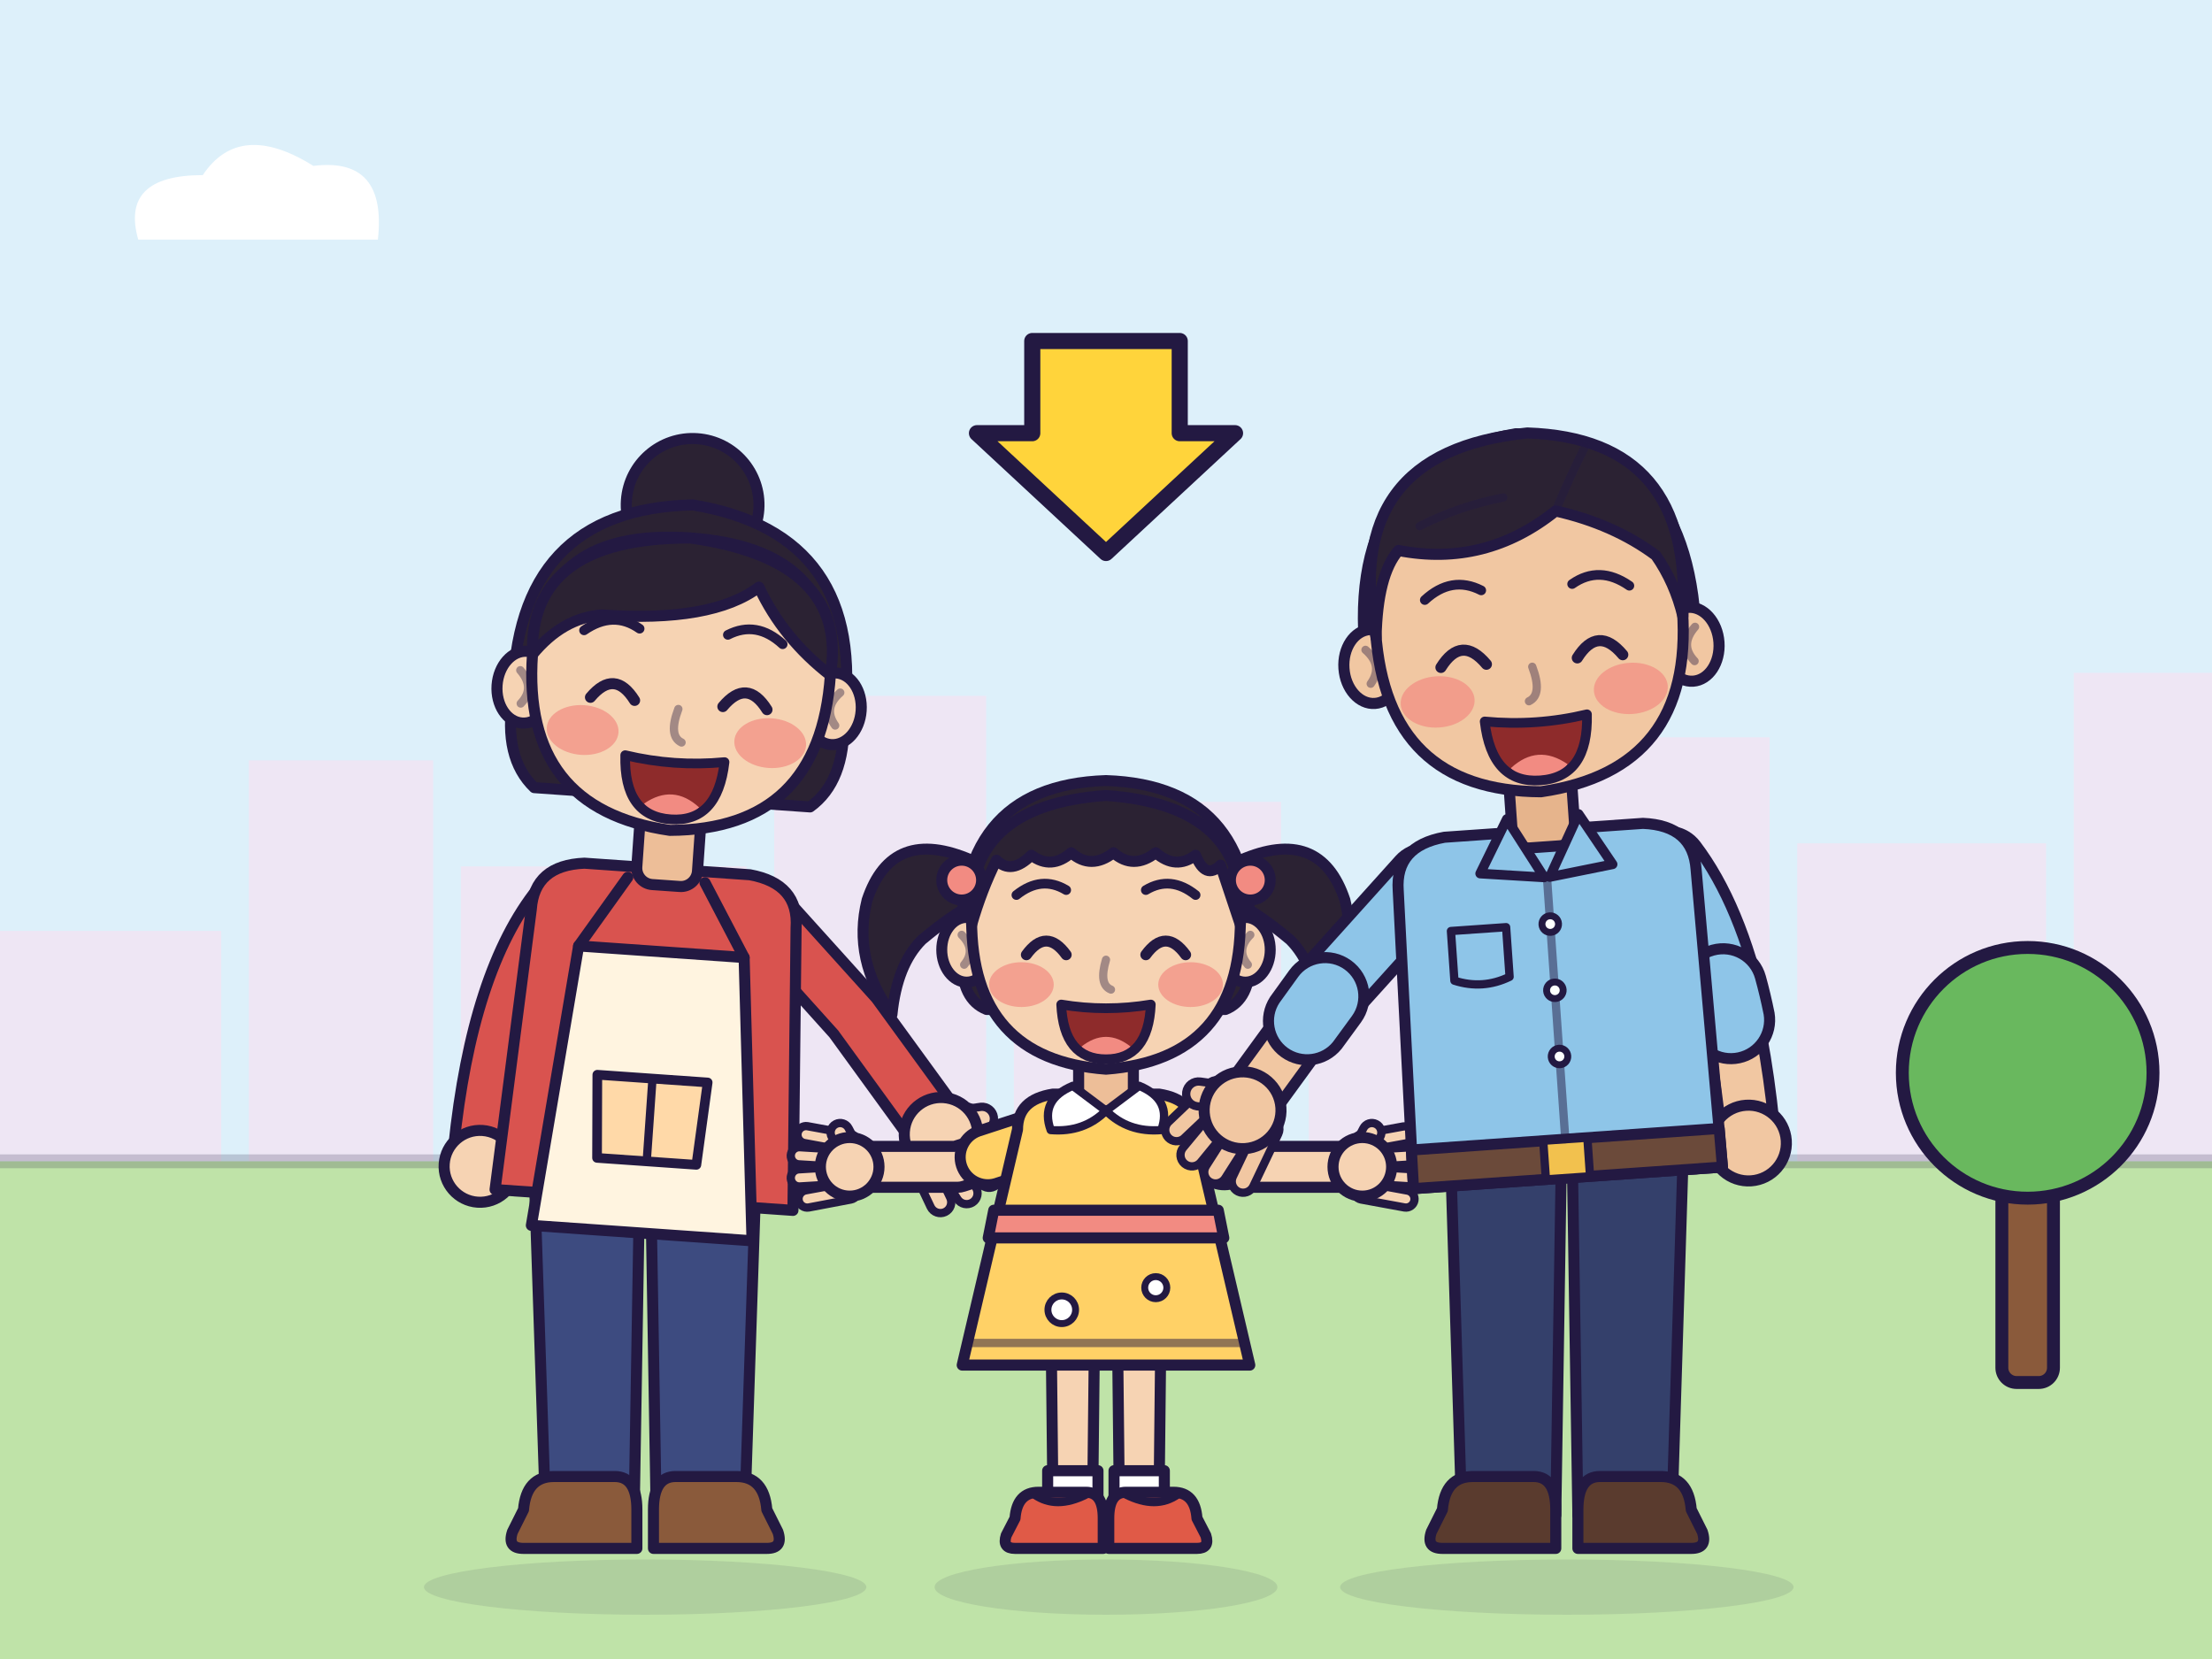
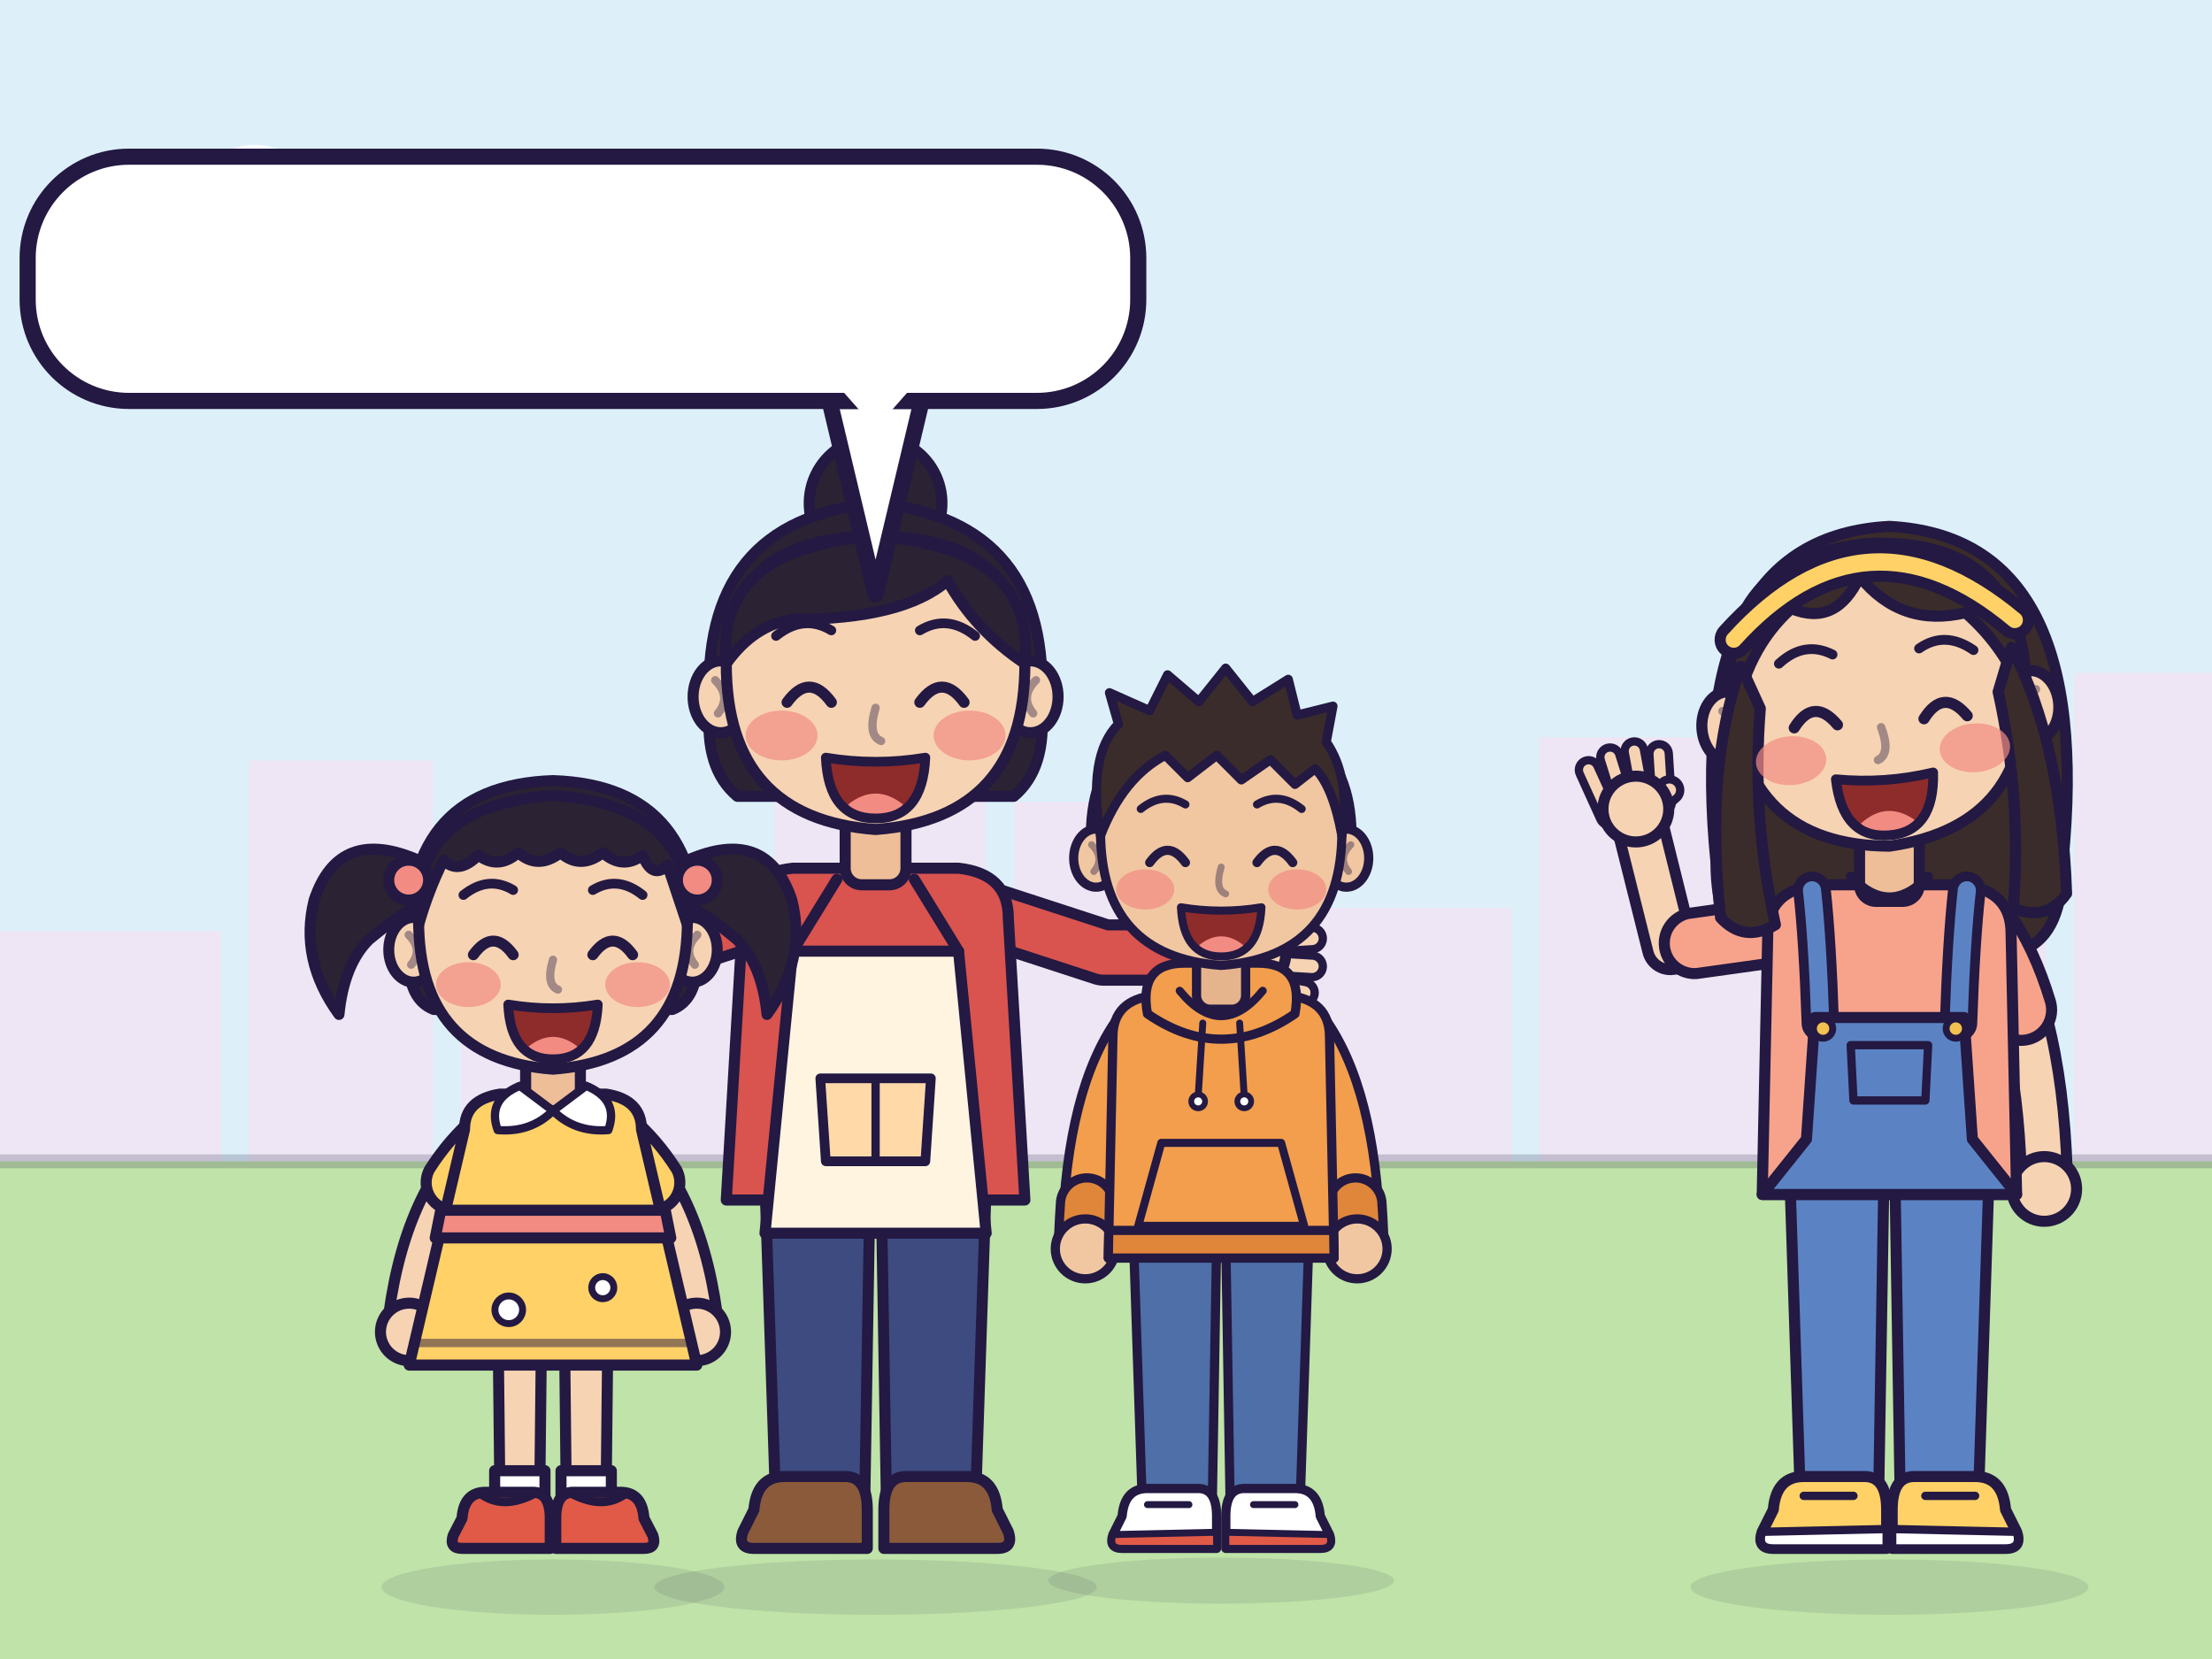
- <svg xmlns="http://www.w3.org/2000/svg" viewBox="0 0 480 360" role="img" aria-label="In the park, Little Sister hops happily between Mom and Dad; an arrow points at the child.">
+ <svg xmlns="http://www.w3.org/2000/svg" viewBox="0 0 480 360" role="img" aria-label="In the park, Mom puts her arms around Big Brother and Little Sister while talking to a friend: &quot;我有两个孩子。&quot;">
  <g stroke="#231942" stroke-width="3.5" stroke-linejoin="round" stroke-linecap="round">
    <rect x="0" y="0" width="480" height="360" fill="#DDF0FA" stroke="none" />
    <rect x="0" y="202" width="48" height="50" fill="#EEE6F4" stroke="none" />
    <rect x="54" y="165" width="40" height="87" fill="#EEE6F4" stroke="none" />
    <rect x="100" y="188" width="62" height="64" fill="#EEE6F4" stroke="none" />
    <rect x="168" y="151" width="46" height="101" fill="#EEE6F4" stroke="none" />
    <rect x="220" y="174" width="58" height="78" fill="#EEE6F4" stroke="none" />
    <rect x="284" y="197" width="44" height="55" fill="#EEE6F4" stroke="none" />
    <rect x="334" y="160" width="50" height="92" fill="#EEE6F4" stroke="none" />
    <rect x="390" y="183" width="54" height="69" fill="#EEE6F4" stroke="none" />
    <rect x="450" y="146" width="30" height="106" fill="#EEE6F4" stroke="none" />
    <rect x="0" y="252" width="480" height="108" fill="#BFE3A8" stroke="none" />
    <path d="M0 252L480 252" fill="none" stroke-width="3" opacity="0.2" />
    <path d="M30 52Q26 38 44 38Q52 26 68 36Q84 34 82 52Z" fill="#FFFFFF" stroke="none" />
-     <g transform="translate(240 120)">
-       <g class="prop p-marker bob">
-         <path d="M-16-46L16-46L16-26L28-26L0 0L-28-26L-16-26Z" fill="#FFD43B" stroke-width="3.5" />
-       </g>
-     </g>
-     <g transform="translate(440 300) scale(0.8 0.8)">
-       <g class="prop p-tree">
-         <rect x="-7" y="-60" width="14" height="60" rx="4" fill="#8A5A3B" />
-         <circle cx="0" cy="-84" r="34" fill="#69B85E" />
-       </g>
-     </g>
-     <g transform="translate(140 336) scale(0.6 0.6)">
+     <g transform="translate(190 336) scale(0.6 0.6)">
      <g class="char c-1 ch-mama">
        <g transform="translate(-150 -432)">
          <ellipse class="shadow" cx="150" cy="446" rx="80" ry="10" fill="#231942" stroke="none" opacity="0.1" />
          <g class="figure" stroke="#231942" stroke-width="4" stroke-linejoin="round" stroke-linecap="round">
            <g class="legs">
              <path d="M110 300L148 300L146 420L114 420Z" fill="#3D4B80" />
              <path d="M190 300L152 300L154 420L186 420Z" fill="#3D4B80" />
              <path d="M147 418Q147 406 139 406L117 406Q107 406 106 418L102 426Q100 432 106 432L147 432Z" fill="#8A5A3B" />
              <path d="M153 418Q153 406 161 406L183 406Q193 406 194 418L198 426Q200 432 194 432L153 432Z" fill="#8A5A3B" />
            </g>
-             <g transform="translate(150 300) rotate(4)">
+             <g transform="translate(150 300)">
              <g class="upper">
                <g transform="translate(-150 -300)">
                  <g transform="translate(188 202)">
                    <g class="arm-left">
                      <g transform="translate(-188 -202)">
-                         <path d="M181.1 209.2L214.3 241.3L242.9 275.4A10 10 0 0 0 258.3 262.6L229.3 228.1A10 10 0 0 0 228.6 227.3L194.9 194.8A10 10 0 0 0 181.1 209.2Z" fill="#D9534F" />
-                         <path d="M261.4 270.8L276.4 283.2A3.9 3.9 0 0 0 281.4 277.2L266.3 264.8A3.9 3.9 0 0 0 261.4 270.8Z" fill="#F6D3B3" stroke-width="3" />
-                         <path d="M255.4 275.1L271.1 291.7A3.9 3.9 0 0 0 276.8 286.3L261.1 269.8A3.9 3.9 0 0 0 255.4 275.1Z" fill="#F6D3B3" stroke-width="3" />
-                         <path d="M249.6 279.5L263.1 297.8A3.9 3.9 0 0 0 269.4 293.1L255.8 274.8A3.9 3.9 0 0 0 249.6 279.5Z" fill="#F6D3B3" stroke-width="3" />
-                         <path d="M243.7 283.7L253.6 301.3A3.9 3.9 0 0 0 260.4 297.4L250.5 279.9A3.9 3.9 0 0 0 243.7 283.7Z" fill="#F6D3B3" stroke-width="3" />
-                         <path d="M253.9 276L271 272.3A4.3 4.3 0 0 0 269.2 263.9L252.1 267.6A4.3 4.3 0 0 0 253.9 276Z" fill="#F6D3B3" stroke-width="3" />
-                         <circle class="hand" cx="255.5" cy="274.8" r="13.3" fill="#F6D3B3" />
+                         <path d="M184.9 211.5L229.4 226A10 10 0 0 0 232.5 226.5L277.5 226.5A10 10 0 0 0 277.5 206.5L234.1 206.5L191.1 192.5A10 10 0 0 0 184.9 211.5Z" fill="#D9534F" />
+                         <path d="M285.8 209.4L305 205.8A3.9 3.9 0 0 0 303.6 198.2L284.4 201.7A3.9 3.9 0 0 0 285.8 209.4Z" fill="#F6D3B3" stroke-width="3" />
+                         <path d="M285.3 216.7L308.1 215.3A3.9 3.9 0 0 0 307.6 207.5L284.9 208.9A3.9 3.9 0 0 0 285.3 216.7Z" fill="#F6D3B3" stroke-width="3" />
+                         <path d="M284.9 224L307.6 225.4A3.9 3.9 0 0 0 308.1 217.6L285.3 216.2A3.9 3.9 0 0 0 284.9 224Z" fill="#F6D3B3" stroke-width="3" />
+                         <path d="M284.4 231.2L304.2 234.9A3.9 3.9 0 0 0 305.6 227.2L285.8 223.5A3.9 3.9 0 0 0 284.4 231.2Z" fill="#F6D3B3" stroke-width="3" />
+                         <path d="M285 218.5L293.2 203A4.3 4.3 0 0 0 285.6 198.9L277.4 214.5A4.3 4.3 0 0 0 285 218.5Z" fill="#F6D3B3" stroke-width="3" />
+                         <circle class="hand" cx="285.1" cy="216.5" r="13.3" fill="#F6D3B3" />
                      </g>
                    </g>
                  </g>
                  <g transform="translate(112 202)">
                    <g class="arm-right">
                      <g transform="translate(-112 -202)">
-                         <path d="M103.8 196.3Q82.1 227.5 80 291.7A10 10 0 0 0 100 292.3Q101.9 234.1 120.2 207.7A10 10 0 0 0 103.8 196.3Z" fill="#D9534F" />
-                         <circle class="hand" cx="90" cy="298" r="13" fill="#F6D3B3" />
+                         <path d="M108.9 192.5L65.9 206.5L22.5 206.5A10 10 0 0 0 22.5 226.5L67.5 226.5A10 10 0 0 0 70.6 226L115.1 211.5A10 10 0 0 0 108.9 192.5Z" fill="#D9534F" />
+                         <path d="M14.2 223.5L-5 227.1A3.9 3.9 0 0 0-3.6 234.8L15.6 231.2A3.9 3.9 0 0 0 14.2 223.5Z" fill="#F6D3B3" stroke-width="3" />
+                         <path d="M14.7 216.2L-8.1 217.6A3.9 3.9 0 0 0-7.6 225.4L15.1 224A3.9 3.9 0 0 0 14.7 216.2Z" fill="#F6D3B3" stroke-width="3" />
+                         <path d="M15.1 208.9L-7.6 207.5A3.9 3.9 0 0 0-8.1 215.3L14.7 216.7A3.9 3.9 0 0 0 15.1 208.9Z" fill="#F6D3B3" stroke-width="3" />
+                         <path d="M15.6 201.7L-4.2 198A3.9 3.9 0 0 0-5.6 205.7L14.2 209.4A3.9 3.9 0 0 0 15.6 201.7Z" fill="#F6D3B3" stroke-width="3" />
+                         <path d="M22.6 214.5L14.4 198.9A4.3 4.3 0 0 0 6.8 203L15 218.5A4.3 4.3 0 0 0 22.6 214.5Z" fill="#F6D3B3" stroke-width="3" />
+                         <circle class="hand" cx="14.9" cy="216.5" r="13.3" fill="#F6D3B3" />
                      </g>
                    </g>
                  </g>
                  <g class="body">
                    <path d="M102 204Q102 188 120 186L180 186Q198 188 198 204L204 306L96 306Z" fill="#D9534F" />
                    <path class="apron" d="M120 216L180 216L190 318L110 318Z" fill="#FFF4E0" />
                    <path d="M120 216L136 190M180 216L164 190" fill="none" stroke-width="4" />
                    <path d="M130 262L170 262L168 292L132 292Z" fill="#FFD9A8" stroke-width="3.5" />
                    <path d="M150 262L150 292" fill="none" stroke-width="3" />
                    <g class="neck">
                      <rect x="139" y="164" width="22" height="28" rx="6" fill="#EDBE98" />
                    </g>
                  </g>
                  <g transform="translate(150 172)">
-                     <g class="head">
+                     <g class="head act">
                      <g transform="translate(-150 -172)">
                        <g transform="translate(150 118) scale(1)" stroke-width="4">
                          <g class="hair-back">
                            <circle cx="0" cy="-64" r="24" fill="#2B2233" />
                            <path d="M-60 10Q-64-58 0-64Q64-58 60 10Q62 32 50 42L-50 42Q-62 32-60 10Z" fill="#2B2233" />
                          </g>
                          <g class="ears">
                            <ellipse cx="-56" cy="6" rx="10" ry="13" fill="#F6D3B3" />
                            <ellipse cx="56" cy="6" rx="10" ry="13" fill="#F6D3B3" />
                            <path d="M-58 0Q-52 6-57 12" fill="none" stroke-width="3" opacity="0.4" />
                            <path d="M58 0Q52 6 57 12" fill="none" stroke-width="3" opacity="0.4" />
                          </g>
                          <path class="face" d="M-54-6Q-54-52 0-52Q54-52 54-6Q54 50 0 54Q-54 50-54-6Z" fill="#F6D3B3" />
                          <g class="hair">
                            <path d="M-54-6Q-58-48 0-52Q58-48 54-6Q36-18 26-36Q10-22-30-22Q-44-20-54-6Z" fill="#2B2233" />
                          </g>
                          <g class="cheeks">
                            <ellipse cx="-34" cy="20" rx="13" ry="9" fill="#F28B82" stroke="none" opacity="0.7" />
                            <ellipse cx="34" cy="20" rx="13" ry="9" fill="#F28B82" stroke="none" opacity="0.7" />
                          </g>
                          <g class="brows">
                            <path d="M-36-16Q-26-24-16-18M16-18Q26-24 36-16" fill="none" stroke-width="3.5" />
                          </g>
                          <g transform="translate(0 4)">
                            <g class="eyes">
                              <g transform="translate(0 -4)">
                                <path d="M-32 8Q-24-3-16 8M16 8Q24-3 32 8" fill="none" stroke-width="4" />
                              </g>
                            </g>
                          </g>
                          <g class="nose">
                            <path d="M0 10Q-3 20 2 22" fill="none" stroke-width="3" opacity="0.4" />
                          </g>
                          <g class="mouth">
                            <path d="M-18 28Q0 31 18 28Q17 50 0 50Q-17 50-18 28Z" fill="#8E2B2B" stroke="none" />
                            <path d="M-10 45Q0 37 10 45Q6 50 0 50Q-6 50-10 45Z" fill="#F28B82" stroke="none" />
                            <path d="M-18 28Q0 31 18 28Q17 50 0 50Q-17 50-18 28Z" fill="none" stroke-width="3.5" />
                          </g>
                        </g>
                      </g>
                    </g>
                  </g>
                </g>
              </g>
            </g>
          </g>
        </g>
      </g>
    </g>
-     <g transform="translate(240 336) scale(0.6 0.6)">
-       <g class="char c-2 ch-meimei act">
+     <g transform="translate(120 336) scale(0.6 0.6)">
+       <g class="char c-2 ch-meimei">
        <g transform="translate(-150 -432)">
          <ellipse class="shadow" cx="150" cy="446" rx="62" ry="10" fill="#231942" stroke="none" opacity="0.1" />
          <g class="figure" stroke="#231942" stroke-width="4" stroke-linejoin="round" stroke-linecap="round">
            <g class="legs">
              <path d="M129.9 329.7L146.1 329.7L145.1 422.6L130.9 422.6Z" fill="#F6D3B3" />
              <path d="M128.9 403.9L147.1 403.9L147.1 422.6L128.9 422.6Z" fill="#FFFFFF" />
              <path d="M153.9 329.7L170.1 329.7L169.1 422.6L154.9 422.6Z" fill="#F6D3B3" />
              <path d="M152.9 403.9L171.1 403.9L171.1 422.6L152.9 422.6Z" fill="#FFFFFF" />
              <path d="M149 421.1Q149 411.7 142.8 411.7L125.6 411.7Q117.8 411.7 117.1 421.1L113.9 427.3Q112.4 432 117.1 432L149 432Z" fill="#E05A47" />
              <path d="M124.1 412.5Q131.9 418 142.8 412.5" fill="none" stroke-width="3" />
              <path d="M151 421.1Q151 411.7 157.2 411.7L174.4 411.7Q182.2 411.7 182.9 421.1L186.1 427.3Q187.6 432 182.9 432L151 432Z" fill="#E05A47" />
              <path d="M175.9 412.5Q168.1 418 157.2 412.5" fill="none" stroke-width="3" />
            </g>
            <g transform="translate(150 333.7)">
              <g class="upper">
                <g transform="translate(-150 -333.7)">
                  <g transform="translate(172 283.7)">
                    <g class="arm-left">
                      <g transform="translate(-172 -283.7)">
-                         <path d="M169.7 290.7L201.4 301A7.4 7.4 0 0 0 203.7 301.4L235.7 301.4A7.4 7.4 0 0 0 235.7 286.6L204.8 286.6L174.3 276.7A7.4 7.4 0 0 0 169.7 290.7Z" fill="#F6D3B3" />
-                         <path d="M168.9 293.2L190 300.1A10 10 0 0 0 196.2 281.1L175.1 274.2A10 10 0 0 0 168.9 293.2Z" fill="#FFD166" />
-                         <path d="M243.3 288.3L258.6 285.5A3.1 3.1 0 0 0 257.5 279.4L242.2 282.2A3.1 3.1 0 0 0 243.3 288.3Z" fill="#F6D3B3" stroke-width="3" />
-                         <path d="M242.9 294.2L261.1 293.1A3.1 3.1 0 0 0 260.7 286.9L242.5 288A3.1 3.1 0 0 0 242.9 294.2Z" fill="#F6D3B3" stroke-width="3" />
-                         <path d="M242.5 300L260.7 301.1A3.1 3.1 0 0 0 261.1 294.9L242.9 293.8A3.1 3.1 0 0 0 242.5 300Z" fill="#F6D3B3" stroke-width="3" />
-                         <path d="M242.2 305.8L258 308.7A3.1 3.1 0 0 0 259.1 302.6L243.3 299.7A3.1 3.1 0 0 0 242.2 305.8Z" fill="#F6D3B3" stroke-width="3" />
-                         <path d="M242.6 295.6L249.2 283.2A3.4 3.4 0 0 0 243.1 280L236.6 292.4A3.4 3.4 0 0 0 242.6 295.6Z" fill="#F6D3B3" stroke-width="3" />
-                         <circle class="hand" cx="242.7" cy="294" r="10.6" fill="#F6D3B3" />
+                         <path d="M167.2 289.3Q189.1 308 194.7 348.7A7.4 7.4 0 0 0 209.3 346.7Q202.9 300.4 176.8 278.1A7.4 7.4 0 0 0 167.2 289.3Z" fill="#F6D3B3" />
+                         <path d="M165.5 291.3Q172.5 297.3 177.8 305.6A10 10 0 0 0 194.7 295Q187.8 284.1 178.5 276.1A10 10 0 0 0 165.5 291.3Z" fill="#FFD166" />
+                         <circle class="hand" cx="202" cy="353.7" r="10.4" fill="#F6D3B3" />
                      </g>
                    </g>
                  </g>
                  <g transform="translate(128 283.7)">
                    <g class="arm-right">
                      <g transform="translate(-128 -283.7)">
-                         <path d="M125.7 276.7L95.2 286.6L64.3 286.6A7.4 7.4 0 0 0 64.3 301.4L96.3 301.4A7.4 7.4 0 0 0 98.6 301L130.3 290.7A7.4 7.4 0 0 0 125.7 276.7Z" fill="#F6D3B3" />
-                         <path d="M124.9 274.2L103.8 281.1A10 10 0 0 0 110 300.1L131.1 293.2A10 10 0 0 0 124.9 274.2Z" fill="#FFD166" />
-                         <path d="M56.7 299.7L41.4 302.5A3.1 3.1 0 0 0 42.5 308.7L57.8 305.8A3.1 3.1 0 0 0 56.7 299.7Z" fill="#F6D3B3" stroke-width="3" />
-                         <path d="M57.1 293.8L38.9 294.9A3.1 3.1 0 0 0 39.3 301.1L57.5 300A3.1 3.1 0 0 0 57.1 293.8Z" fill="#F6D3B3" stroke-width="3" />
-                         <path d="M57.5 288L39.3 286.9A3.1 3.1 0 0 0 38.9 293.1L57.1 294.2A3.1 3.1 0 0 0 57.5 288Z" fill="#F6D3B3" stroke-width="3" />
-                         <path d="M57.8 282.2L42 279.3A3.1 3.1 0 0 0 40.9 285.4L56.7 288.3A3.1 3.1 0 0 0 57.8 282.2Z" fill="#F6D3B3" stroke-width="3" />
-                         <path d="M63.4 292.4L56.9 280A3.4 3.4 0 0 0 50.8 283.2L57.4 295.6A3.4 3.4 0 0 0 63.4 292.4Z" fill="#F6D3B3" stroke-width="3" />
-                         <circle class="hand" cx="57.3" cy="294" r="10.6" fill="#F6D3B3" />
+                         <path d="M123.2 278.1Q97.1 300.4 90.7 346.7A7.4 7.4 0 0 0 105.3 348.7Q110.9 308 132.8 289.3A7.4 7.4 0 0 0 123.2 278.1Z" fill="#F6D3B3" />
+                         <path d="M121.5 276.1Q112.2 284.1 105.3 295A10 10 0 0 0 122.2 305.6Q127.5 297.3 134.5 291.3A10 10 0 0 0 121.5 276.1Z" fill="#FFD166" />
+                         <circle class="hand" cx="98" cy="353.7" r="10.4" fill="#F6D3B3" />
                      </g>
                    </g>
                  </g>
                  <g class="body">
                    <path d="M118 280.5Q118 269.7 130.8 267.7L169.2 267.7Q182 269.7 182 280.5L202 365.7L98 365.7Z" fill="#FFD166" />
                    <path d="M109.4 309.7L190.6 309.7L192.6 319.7L107.4 319.7Z" fill="#F28B82" />
                    <g class="neck">
                      <rect x="140.1" y="250.7" width="19.8" height="23" rx="6" fill="#EDBE98" />
                    </g>
                    <path d="M138 264.7Q126 269.7 130 280.7Q142 281.7 150 273.7Z" fill="#FFFFFF" stroke-width="3" />
                    <path d="M162 264.7Q174 269.7 170 280.7Q158 281.7 150 273.7Z" fill="#FFFFFF" stroke-width="3" />
                    <circle cx="134" cy="345.7" r="5" fill="#FFFFFF" stroke-width="2.5" />
                    <circle cx="168" cy="337.7" r="4" fill="#FFFFFF" stroke-width="2.5" />
                    <path d="M101.6 357.7L198.4 357.7" fill="none" stroke-width="3" opacity="0.5" />
                  </g>
                  <g transform="translate(150 258.7)">
                    <g class="head">
                      <g transform="translate(-150 -258.7)">
                        <g transform="translate(150 210.1) scale(0.9)" stroke-width="4.4">
                          <g class="hair-back">
                            <path d="M-54-30Q-86-44-96-14Q-102 10-86 32Q-84 12-74 2Q-62-8-54-12Z" fill="#2B2233" />
                            <path d="M54-30Q86-44 96-14Q102 10 86 32Q84 12 74 2Q62-8 54-12Z" fill="#2B2233" />
                            <path d="M-58 10Q-62-60 0-62Q62-60 58 10Q58 26 48 30L-48 30Q-58 26-58 10Z" fill="#2B2233" />
                          </g>
                          <g class="ears">
                            <ellipse cx="-56" cy="6" rx="10" ry="13" fill="#F6D3B3" />
                            <ellipse cx="56" cy="6" rx="10" ry="13" fill="#F6D3B3" />
                            <path d="M-58 0Q-52 6-57 12" fill="none" stroke-width="3.3" opacity="0.4" />
                            <path d="M58 0Q52 6 57 12" fill="none" stroke-width="3.3" opacity="0.4" />
                          </g>
                          <path class="face" d="M-54-6Q-54-52 0-52Q54-52 54-6Q54 50 0 54Q-54 50-54-6Z" fill="#F6D3B3" />
                          <g class="hair">
                            <path d="M-54-4Q-58-52 0-56Q58-52 54-4Q50-16 46-28Q40-22 36-32Q28-26 20-33Q11-26 3-33Q-6-26-14-33Q-22-26-30-32Q-38-24-44-30Q-50-18-54-4Z" fill="#2B2233" />
                            <circle cx="-58" cy="-22" r="8" fill="#F28B82" />
                            <circle cx="58" cy="-22" r="8" fill="#F28B82" />
                          </g>
                          <g class="cheeks">
                            <ellipse cx="-34" cy="20" rx="13" ry="9" fill="#F28B82" stroke="none" opacity="0.7" />
                            <ellipse cx="34" cy="20" rx="13" ry="9" fill="#F28B82" stroke="none" opacity="0.7" />
                          </g>
                          <g class="brows">
                            <path d="M-36-16Q-26-24-16-18M16-18Q26-24 36-16" fill="none" stroke-width="3.9" />
                          </g>
                          <g transform="translate(0 4)">
                            <g class="eyes">
                              <g transform="translate(0 -4)">
                                <path d="M-32 8Q-24-3-16 8M16 8Q24-3 32 8" fill="none" stroke-width="4.4" />
                              </g>
                            </g>
                          </g>
                          <g class="nose">
                            <path d="M0 10Q-3 20 2 22" fill="none" stroke-width="3.3" opacity="0.4" />
                          </g>
                          <g class="mouth">
                            <path d="M-18 28Q0 31 18 28Q17 50 0 50Q-17 50-18 28Z" fill="#8E2B2B" stroke="none" />
                            <path d="M-10 45Q0 37 10 45Q6 50 0 50Q-6 50-10 45Z" fill="#F28B82" stroke="none" />
                            <path d="M-18 28Q0 31 18 28Q17 50 0 50Q-17 50-18 28Z" fill="none" stroke-width="3.9" />
                          </g>
                        </g>
                      </g>
                    </g>
                  </g>
                </g>
              </g>
            </g>
          </g>
        </g>
      </g>
    </g>
-     <g transform="translate(340 336) scale(-0.6 0.6)">
-       <g class="char c-3 ch-baba">
+     <g transform="translate(265 336) scale(0.5 0.5)">
+       <g class="char c-3 ch-gege">
        <g transform="translate(-150 -432)">
-           <ellipse class="shadow" cx="150" cy="446" rx="82" ry="10" fill="#231942" stroke="none" opacity="0.1" />
+           <ellipse class="shadow" cx="150" cy="446" rx="75" ry="10" fill="#231942" stroke="none" opacity="0.1" />
          <g class="figure" stroke="#231942" stroke-width="4" stroke-linejoin="round" stroke-linecap="round">
            <g class="legs">
-               <path d="M108 292L148 292L146 420L112 420Z" fill="#34406B" />
-               <path d="M192 292L152 292L154 420L188 420Z" fill="#34406B" />
-               <path d="M146 418Q146 406 138 406L116 406Q106 406 105 418L101 426Q99 432 105 432L146 432Z" fill="#5A3B2E" />
-               <path d="M154 418Q154 406 162 406L184 406Q194 406 195 418L199 426Q201 432 195 432L154 432Z" fill="#5A3B2E" />
-             </g>
-             <g transform="translate(150 292) rotate(4)">
+               <path d="M112 300L148 300L146 420L116 420Z" fill="#4E6FA8" />
+               <path d="M188 300L152 300L154 420L184 420Z" fill="#4E6FA8" />
+               <path d="M148 418Q148 406 140 406L118 406Q108 406 107 418L103 426Q101 432 107 432L148 432Z" fill="#FFFFFF" />
+               <path d="M103 426Q101 432 107 432L148 432L148 425Z" fill="#E05A47" stroke-width="3" />
+               <path d="M118 413L136 413" fill="none" stroke-width="3" />
+               <path d="M152 418Q152 406 160 406L182 406Q192 406 193 418L197 426Q199 432 193 432L152 432Z" fill="#FFFFFF" />
+               <path d="M197 426Q199 432 193 432L152 432L152 425Z" fill="#E05A47" stroke-width="3" />
+               <path d="M182 413L164 413" fill="none" stroke-width="3" />
+             </g>
+             <g transform="translate(150 300)">
              <g class="upper">
-                 <g transform="translate(-150 -292)">
-                   <g transform="translate(194 188)">
+                 <g transform="translate(-150 -300)">
+                   <g transform="translate(187 208)">
                    <g class="arm-left">
-                       <g transform="translate(-194 -188)">
-                         <path d="M187.3 194.9L222.8 229.3L253.4 265.7A9.7 9.7 0 0 0 268.2 253.2L237.3 216.5A9.7 9.7 0 0 0 236.6 215.7L200.7 181.1A9.7 9.7 0 0 0 187.3 194.9Z" fill="#F1C7A2" />
-                         <path d="M185.3 197L220.8 231.2L229.8 242A12.5 12.5 0 0 0 248.9 225.9L239.5 214.6A12.5 12.5 0 0 0 238.6 213.7L202.7 179A12.5 12.5 0 0 0 185.3 197Z" fill="#8EC5E8" />
-                         <path d="M222.3 235.4L229.9 244.4A14 14 0 0 0 251.3 226.4L243.8 217.4A14 14 0 0 0 222.3 235.4Z" fill="#8EC5E8" />
-                         <path d="M271.9 261.2L287.7 274.2A4.1 4.1 0 0 0 292.9 267.9L277.1 254.8A4.1 4.1 0 0 0 271.9 261.2Z" fill="#F1C7A2" stroke-width="3" />
-                         <path d="M265.7 265.7L282.1 283.1A4.1 4.1 0 0 0 288.1 277.4L271.6 260.1A4.1 4.1 0 0 0 265.7 265.7Z" fill="#F1C7A2" stroke-width="3" />
-                         <path d="M259.5 270.3L273.7 289.5A4.1 4.1 0 0 0 280.3 284.6L266.1 265.4A4.1 4.1 0 0 0 259.5 270.3Z" fill="#F1C7A2" stroke-width="3" />
-                         <path d="M253.4 274.8L263.8 293.2A4.1 4.1 0 0 0 270.9 289.1L260.5 270.7A4.1 4.1 0 0 0 253.4 274.8Z" fill="#F1C7A2" stroke-width="3" />
-                         <path d="M264 266.6L282.1 262.8A4.5 4.5 0 0 0 280.2 254L262.2 257.8A4.5 4.5 0 0 0 264 266.6Z" fill="#F1C7A2" stroke-width="3" />
-                         <circle class="hand" cx="265.7" cy="265.4" r="13.9" fill="#F1C7A2" />
-                       </g>
-                     </g>
-                   </g>
-                   <g transform="translate(106 188)">
+                       <g transform="translate(-187 -208)">
+                         <path d="M178.8 213.8Q197.1 239.5 199 296.3A10 10 0 0 0 219 295.7Q216.9 232.8 195.2 202.2A10 10 0 0 0 178.8 213.8Z" fill="#F29E4C" />
+                         <path d="M196.8 282.9Q197.3 289.4 197.5 296.4A11.5 11.5 0 0 0 220.5 295.6Q220.2 288.2 219.7 281.2A11.5 11.5 0 0 0 196.8 282.9Z" fill="#E0863A" />
+                         <circle class="hand" cx="209" cy="302" r="13" fill="#F1C7A2" />
+                       </g>
+                     </g>
+                   </g>
+                   <g transform="translate(113 208)">
                    <g class="arm-right">
-                       <g transform="translate(-106 -188)">
-                         <path d="M97.9 182.7Q76.4 215.7 74.3 283.7A9.7 9.7 0 0 0 93.7 284.3Q95.6 221.7 114.1 193.3A9.7 9.7 0 0 0 97.9 182.7Z" fill="#F1C7A2" />
-                         <path d="M95.5 181.2Q80.8 203.7 75.1 241.7A12.5 12.5 0 0 0 99.8 245.5Q104.8 212.8 116.5 194.8A12.5 12.5 0 0 0 95.5 181.2Z" fill="#8EC5E8" />
-                         <path d="M75.5 230.5Q74.2 236.9 73.3 243.8A14 14 0 0 0 101 247.7Q101.9 241.6 103 236A14 14 0 0 0 75.5 230.5Z" fill="#8EC5E8" />
-                         <circle class="hand" cx="84" cy="290" r="13.7" fill="#F1C7A2" />
+                       <g transform="translate(-113 -208)">
+                         <path d="M104.8 202.2Q83.1 232.8 81 295.7A10 10 0 0 0 101 296.3Q102.9 239.5 121.2 213.8A10 10 0 0 0 104.8 202.2Z" fill="#F29E4C" />
+                         <path d="M80.3 281.2Q79.8 288.2 79.5 295.6A11.5 11.5 0 0 0 102.5 296.4Q102.7 289.4 103.2 282.9A11.5 11.5 0 0 0 80.3 281.2Z" fill="#E0863A" />
+                         <circle class="hand" cx="91" cy="302" r="13" fill="#F1C7A2" />
                      </g>
                    </g>
                  </g>
                  <g class="body">
-                     <path d="M96 190Q96 174 114 172L186 172Q204 174 204 190L206 298L94 298Z" fill="#8EC5E8" />
-                     <path d="M94.2 284L205.8 284L206 298L94 298Z" fill="#6B4A3A" />
-                     <path d="M142 284L158 284L158 298L142 298Z" fill="#F2C14E" stroke-width="3" />
+                     <path d="M103 210Q103 194 121 192L179 192Q197 194 197 210L199 306L101 306Z" fill="#F29E4C" />
+                     <path d="M101.2 294L198.8 294L199 306L101 306Z" fill="#E0863A" />
+                     <path class="hood" d="M118 200Q114 178 134 178L166 178Q186 178 182 200Q150 222 118 200Z" fill="#F29E4C" />
                    <g class="neck">
-                       <rect x="138.7" y="150" width="22.7" height="28" rx="6" fill="#E6B48C" />
-                     </g>
-                     <g class="collar">
-                       <path d="M137 167L126 186L149 189Z" fill="#8EC5E8" stroke-width="3.5" />
-                       <path d="M163 167L174 186L151 189Z" fill="#8EC5E8" stroke-width="3.5" />
-                     </g>
-                     <path d="M150 189L150 284" fill="none" stroke-width="3" opacity="0.5" />
-                     <g class="buttons">
-                       <circle cx="150" cy="206" r="3" fill="#FFFFFF" stroke-width="2.5" />
-                       <circle cx="150" cy="230" r="3" fill="#FFFFFF" stroke-width="2.5" />
-                       <circle cx="150" cy="254" r="3" fill="#FFFFFF" stroke-width="2.5" />
-                     </g>
-                     <path d="M166 206L186 206L186 224Q176 228 166 224Z" fill="#8EC5E8" stroke-width="3" />
-                   </g>
-                   <g transform="translate(150 158)">
+                       <rect x="139.3" y="171" width="21.3" height="27" rx="6" fill="#E6B48C" />
+                     </g>
+                     <path d="M132 190Q150 212 168 190" fill="none" stroke-width="3.5" />
+                     <path d="M142 204L140 236M158 204L160 236" fill="none" stroke-width="3" />
+                     <circle cx="140" cy="238" r="3" fill="#FFFFFF" stroke-width="2.5" />
+                     <circle cx="160" cy="238" r="3" fill="#FFFFFF" stroke-width="2.5" />
+                     <path class="pocket" d="M124 256L176 256L186 292L114 292Z" fill="#F29E4C" stroke-width="3.5" />
+                   </g>
+                   <g transform="translate(150 179)">
                    <g class="head">
-                       <g transform="translate(-150 -158)">
-                         <g transform="translate(150 102.4) scale(1.03)" stroke-width="3.9">
+                       <g transform="translate(-150 -179)">
+                         <g transform="translate(150 126.6) scale(0.97)" stroke-width="4.1">
                          <g class="hair-back">
-                             <path d="M-58 6Q-62-66 0-72Q62-66 58 6Z" fill="#2B2233" />
+                             <path d="M-58 6Q-64-56 0-62Q64-56 58 6Z" fill="#3A2C2A" />
                          </g>
                          <g class="ears">
                            <ellipse cx="-56" cy="6" rx="10" ry="13" fill="#F1C7A2" />
                            <ellipse cx="56" cy="6" rx="10" ry="13" fill="#F1C7A2" />
-                             <path d="M-58 0Q-52 6-57 12" fill="none" stroke-width="2.9" opacity="0.4" />
-                             <path d="M58 0Q52 6 57 12" fill="none" stroke-width="2.9" opacity="0.4" />
+                             <path d="M-58 0Q-52 6-57 12" fill="none" stroke-width="3.1" opacity="0.4" />
+                             <path d="M58 0Q52 6 57 12" fill="none" stroke-width="3.1" opacity="0.4" />
                          </g>
                          <path class="face" d="M-54-6Q-54-52 0-52Q54-52 54-6Q54 50 0 54Q-54 50-54-6Z" fill="#F1C7A2" />
                          <g class="hair">
-                             <path d="M-54-4Q-62-66-4-72Q62-70 54-4Q52-26 44-34Q14-26-12-44Q-32-38-46-26Q-52-16-54-4Z" fill="#2B2233" />
-                             <path d="M-12-44Q-18-56-24-66M6-50Q22-48 36-42" fill="none" stroke-width="2.9" opacity="0.5" />
+                             <path d="M-54-4Q-60-40-46-54L-50-68L-32-60L-24-76L-10-64L2-79L14-64L30-74L34-58L50-62L47-46Q58-30 54-4Q50-26 42-34L33-27L22-38L9-29L-2-40L-15-30L-25-40Q-44-30-54-4Z" fill="#3A2C2A" />
                          </g>
                          <g class="cheeks">
                            <ellipse cx="-34" cy="20" rx="13" ry="9" fill="#F28B82" stroke="none" opacity="0.7" />
                            <ellipse cx="34" cy="20" rx="13" ry="9" fill="#F28B82" stroke="none" opacity="0.7" />
                          </g>
                          <g class="brows">
-                             <path d="M-36-16Q-26-24-16-18M16-18Q26-24 36-16" fill="none" stroke-width="3.4" />
+                             <path d="M-36-16Q-26-24-16-18M16-18Q26-24 36-16" fill="none" stroke-width="3.6" />
                          </g>
                          <g transform="translate(0 4)">
                            <g class="eyes">
                              <g transform="translate(0 -4)">
-                                 <path d="M-32 8Q-24-3-16 8M16 8Q24-3 32 8" fill="none" stroke-width="3.9" />
+                                 <path d="M-32 8Q-24-3-16 8M16 8Q24-3 32 8" fill="none" stroke-width="4.1" />
                              </g>
                            </g>
                          </g>
                          <g class="nose">
-                             <path d="M0 10Q-3 20 2 22" fill="none" stroke-width="2.9" opacity="0.4" />
+                             <path d="M0 10Q-3 20 2 22" fill="none" stroke-width="3.1" opacity="0.4" />
                          </g>
                          <g class="mouth">
                            <path d="M-18 28Q0 31 18 28Q17 50 0 50Q-17 50-18 28Z" fill="#8E2B2B" stroke="none" />
                            <path d="M-10 45Q0 37 10 45Q6 50 0 50Q-6 50-10 45Z" fill="#F28B82" stroke="none" />
-                             <path d="M-18 28Q0 31 18 28Q17 50 0 50Q-17 50-18 28Z" fill="none" stroke-width="3.4" />
+                             <path d="M-18 28Q0 31 18 28Q17 50 0 50Q-17 50-18 28Z" fill="none" stroke-width="3.6" />
                          </g>
                        </g>
                      </g>
                    </g>
                  </g>
                </g>
              </g>
            </g>
          </g>
+         </g>
+       </g>
+     </g>
+     <g transform="translate(410 336) scale(-0.6 0.6)">
+       <g class="char c-4 ch-friend">
+         <g transform="translate(-150 -432)">
+           <ellipse class="shadow" cx="150" cy="446" rx="72" ry="10" fill="#231942" stroke="none" opacity="0.1" />
+           <g class="figure" stroke="#231942" stroke-width="4" stroke-linejoin="round" stroke-linecap="round">
+             <g class="legs">
+               <path d="M114 298L148 298L146 420L118 420Z" fill="#5B83C4" />
+               <path d="M186 298L152 298L154 420L182 420Z" fill="#5B83C4" />
+               <path d="M149 418Q149 406 141 406L119 406Q109 406 108 418L104 426Q102 432 108 432L149 432Z" fill="#FFD166" />
+               <path d="M104 426Q102 432 108 432L149 432L149 425Z" fill="#FFFFFF" stroke-width="3" />
+               <path d="M119 413L137 413" fill="none" stroke-width="3" />
+               <path d="M151 418Q151 406 159 406L181 406Q191 406 192 418L196 426Q198 432 192 432L151 432Z" fill="#FFD166" />
+               <path d="M196 426Q198 432 192 432L151 432L151 425Z" fill="#FFFFFF" stroke-width="3" />
+               <path d="M181 413L163 413" fill="none" stroke-width="3" />
+             </g>
+             <g transform="translate(150 298)">
+               <g class="upper">
+                 <g transform="translate(-150 -298)">
+                   <g class="hair-far" transform="translate(150 125.1) scale(0.98)" stroke-width="4.1">
+                     <path d="M-64 60Q-76-60 0-64Q76-60 64 60Q64 86 50 92L-50 92Q-64 86-64 60Z" fill="#3A2C2A" />
+                   </g>
+                   <g transform="translate(184 208)">
+                     <g class="arm-left">
+                       <g transform="translate(-184 -208)">
+                         <path d="M182.8 216.2L228.2 222.6A8.3 8.3 0 0 0 237.3 216.4L248 173.7A8.3 8.3 0 0 0 231.9 169.7L223.1 205.1L185.2 199.8A8.3 8.3 0 0 0 182.8 216.2Z" fill="#F6D3B3" />
+                         <path d="M182.5 218.9L219.8 224.1A11 11 0 0 0 222.9 202.4L185.5 197.1A11 11 0 0 0 182.5 218.9Z" fill="#F7A38C" />
+                         <path d="M235.7 162.4L236.8 144.9A3.5 3.5 0 0 0 229.8 144.4L228.7 162A3.5 3.5 0 0 0 235.7 162.4Z" fill="#F6D3B3" stroke-width="3" />
+                         <path d="M242 164.4L245.7 144.3A3.5 3.5 0 0 0 238.8 143L235.1 163.1A3.5 3.5 0 0 0 242 164.4Z" fill="#F6D3B3" stroke-width="3" />
+                         <path d="M248.3 166.4L254.4 146.9A3.5 3.5 0 0 0 247.7 144.8L241.6 164.3A3.5 3.5 0 0 0 248.3 166.4Z" fill="#F6D3B3" stroke-width="3" />
+                         <path d="M254.5 168.4L262 151.9A3.5 3.5 0 0 0 255.6 149L248.1 165.5A3.5 3.5 0 0 0 254.5 168.4Z" fill="#F6D3B3" stroke-width="3" />
+                         <path d="M243.5 165.1L231.7 154.5A3.9 3.9 0 0 0 226.6 160.3L238.3 170.8A3.9 3.9 0 0 0 243.5 165.1Z" fill="#F6D3B3" stroke-width="3" />
+                         <circle class="hand" cx="241.7" cy="164.6" r="11.9" fill="#F6D3B3" />
+                       </g>
+                     </g>
+                   </g>
+                   <g transform="translate(116 208)">
+                     <g class="arm-right">
+                       <g transform="translate(-116 -208)">
+                         <path d="M109.2 203.2Q87.8 233.4 85.7 295.7A8.3 8.3 0 0 0 102.3 296.3Q104.2 238.9 122.8 212.8A8.3 8.3 0 0 0 109.2 203.2Z" fill="#F6D3B3" />
+                         <path d="M107 201.6Q97.6 214.9 91.8 234.1A11 11 0 0 0 112.9 240.4Q117.6 224.7 125 214.4A11 11 0 0 0 107 201.6Z" fill="#F7A38C" />
+                         <circle class="hand" cx="94" cy="302" r="11.7" fill="#F6D3B3" />
+                       </g>
+                     </g>
+                   </g>
+                   <g class="body">
+                     <path d="M106 209.6Q106 194 123.6 192L176.4 192Q194 194 194 209.6L196 304L104 304Z" fill="#F7A38C" />
+                     <g class="neck">
+                       <rect x="139.2" y="170" width="21.6" height="28" rx="6" fill="#EDBE98" />
+                     </g>
+                     <path d="M136 189Q150 204 164 189" fill="none" stroke-width="3.5" />
+                     <path d="M130 241.8Q129 211.6 127 193.4A5 5 0 0 0 117 194.6Q119 212.4 120 242.2A5 5 0 0 0 130 241.8Z" fill="#5B83C4" stroke-width="3.5" />
+                     <path d="M180 242.2Q181 212.4 183 194.6A5 5 0 0 0 173 193.4Q171 211.6 170 241.8A5 5 0 0 0 180 242.2Z" fill="#5B83C4" stroke-width="3.5" />
+                     <path class="overalls" d="M123 240L177 240L180 284L196 304L104 304L120 284Z" fill="#5B83C4" />
+                     <path d="M136 250L164 250L163 270L137 270Z" fill="#5B83C4" stroke-width="3" />
+                     <circle cx="126" cy="244" r="3.5" fill="#F2C14E" stroke-width="2.5" />
+                     <circle cx="174" cy="244" r="3.5" fill="#F2C14E" stroke-width="2.5" />
+                   </g>
+                   <g transform="translate(150 178) rotate(4)">
+                     <g class="head">
+                       <g transform="translate(-150 -178)">
+                         <g transform="translate(150 125.1) scale(0.98)" stroke-width="4.1">
+                           <g class="ears">
+                             <ellipse cx="-56" cy="6" rx="10" ry="13" fill="#F6D3B3" />
+                             <ellipse cx="56" cy="6" rx="10" ry="13" fill="#F6D3B3" />
+                             <path d="M-58 0Q-52 6-57 12" fill="none" stroke-width="3.1" opacity="0.4" />
+                             <path d="M58 0Q52 6 57 12" fill="none" stroke-width="3.1" opacity="0.4" />
+                           </g>
+                           <path class="face" d="M-54-6Q-54-52 0-52Q54-52 54-6Q54 50 0 54Q-54 50-54-6Z" fill="#F6D3B3" />
+                           <g class="hair">
+                             <path d="M-54 4Q-60-56 0-58Q60-56 54 4Q48-22 30-36Q14-28 4-46Q-10-26-34-30Q-48-16-54 4Z" fill="#3A2C2A" />
+                             <path d="M-50-16Q-66 20-64 76Q-56 86-44 80Q-50 40-44 0Z" fill="#3A2C2A" />
+                             <path d="M50-16Q66 20 64 76Q56 86 44 80Q50 40 44 0Z" fill="#3A2C2A" />
+                             <path d="M-48.5-22.4Q0-69.1 48.5-22.4A5 5 0 0 0 55.5-29.6Q0-82.9-55.5-29.6A5 5 0 0 0-48.5-22.4Z" fill="#FFD166" />
+                           </g>
+                           <g class="cheeks">
+                             <ellipse cx="-34" cy="20" rx="13" ry="9" fill="#F28B82" stroke="none" opacity="0.7" />
+                             <ellipse cx="34" cy="20" rx="13" ry="9" fill="#F28B82" stroke="none" opacity="0.7" />
+                           </g>
+                           <g class="brows">
+                             <path d="M-36-16Q-26-24-16-18M16-18Q26-24 36-16" fill="none" stroke-width="3.6" />
+                           </g>
+                           <g transform="translate(0 4)">
+                             <g class="eyes">
+                               <g transform="translate(0 -4)">
+                                 <path d="M-32 8Q-24-3-16 8M16 8Q24-3 32 8" fill="none" stroke-width="4.1" />
+                               </g>
+                             </g>
+                           </g>
+                           <g class="nose">
+                             <path d="M0 10Q-3 20 2 22" fill="none" stroke-width="3.1" opacity="0.4" />
+                           </g>
+                           <g class="mouth">
+                             <path d="M-18 28Q0 31 18 28Q17 50 0 50Q-17 50-18 28Z" fill="#8E2B2B" stroke="none" />
+                             <path d="M-10 45Q0 37 10 45Q6 50 0 50Q-6 50-10 45Z" fill="#F28B82" stroke="none" />
+                             <path d="M-18 28Q0 31 18 28Q17 50 0 50Q-17 50-18 28Z" fill="none" stroke-width="3.6" />
+                           </g>
+                         </g>
+                       </g>
+                     </g>
+                   </g>
+                 </g>
+               </g>
+             </g>
+           </g>
+         </g>
+       </g>
+     </g>
+     <g transform="translate(190 129)">
+       <g class="bubble b-1 has-text line-0">
+         <g transform="translate(-190 -129)">
+           <path d="M180 87L190 129L200 87Z" fill="#FFFFFF" />
+           <rect x="6" y="34" width="241" height="53" rx="22" fill="#FFFFFF" />
+           <path d="M181.2 83L190 93L198.8 83Z" fill="#FFFFFF" stroke="none" />
        </g>
      </g>
    </g>
  </g>
</svg>
